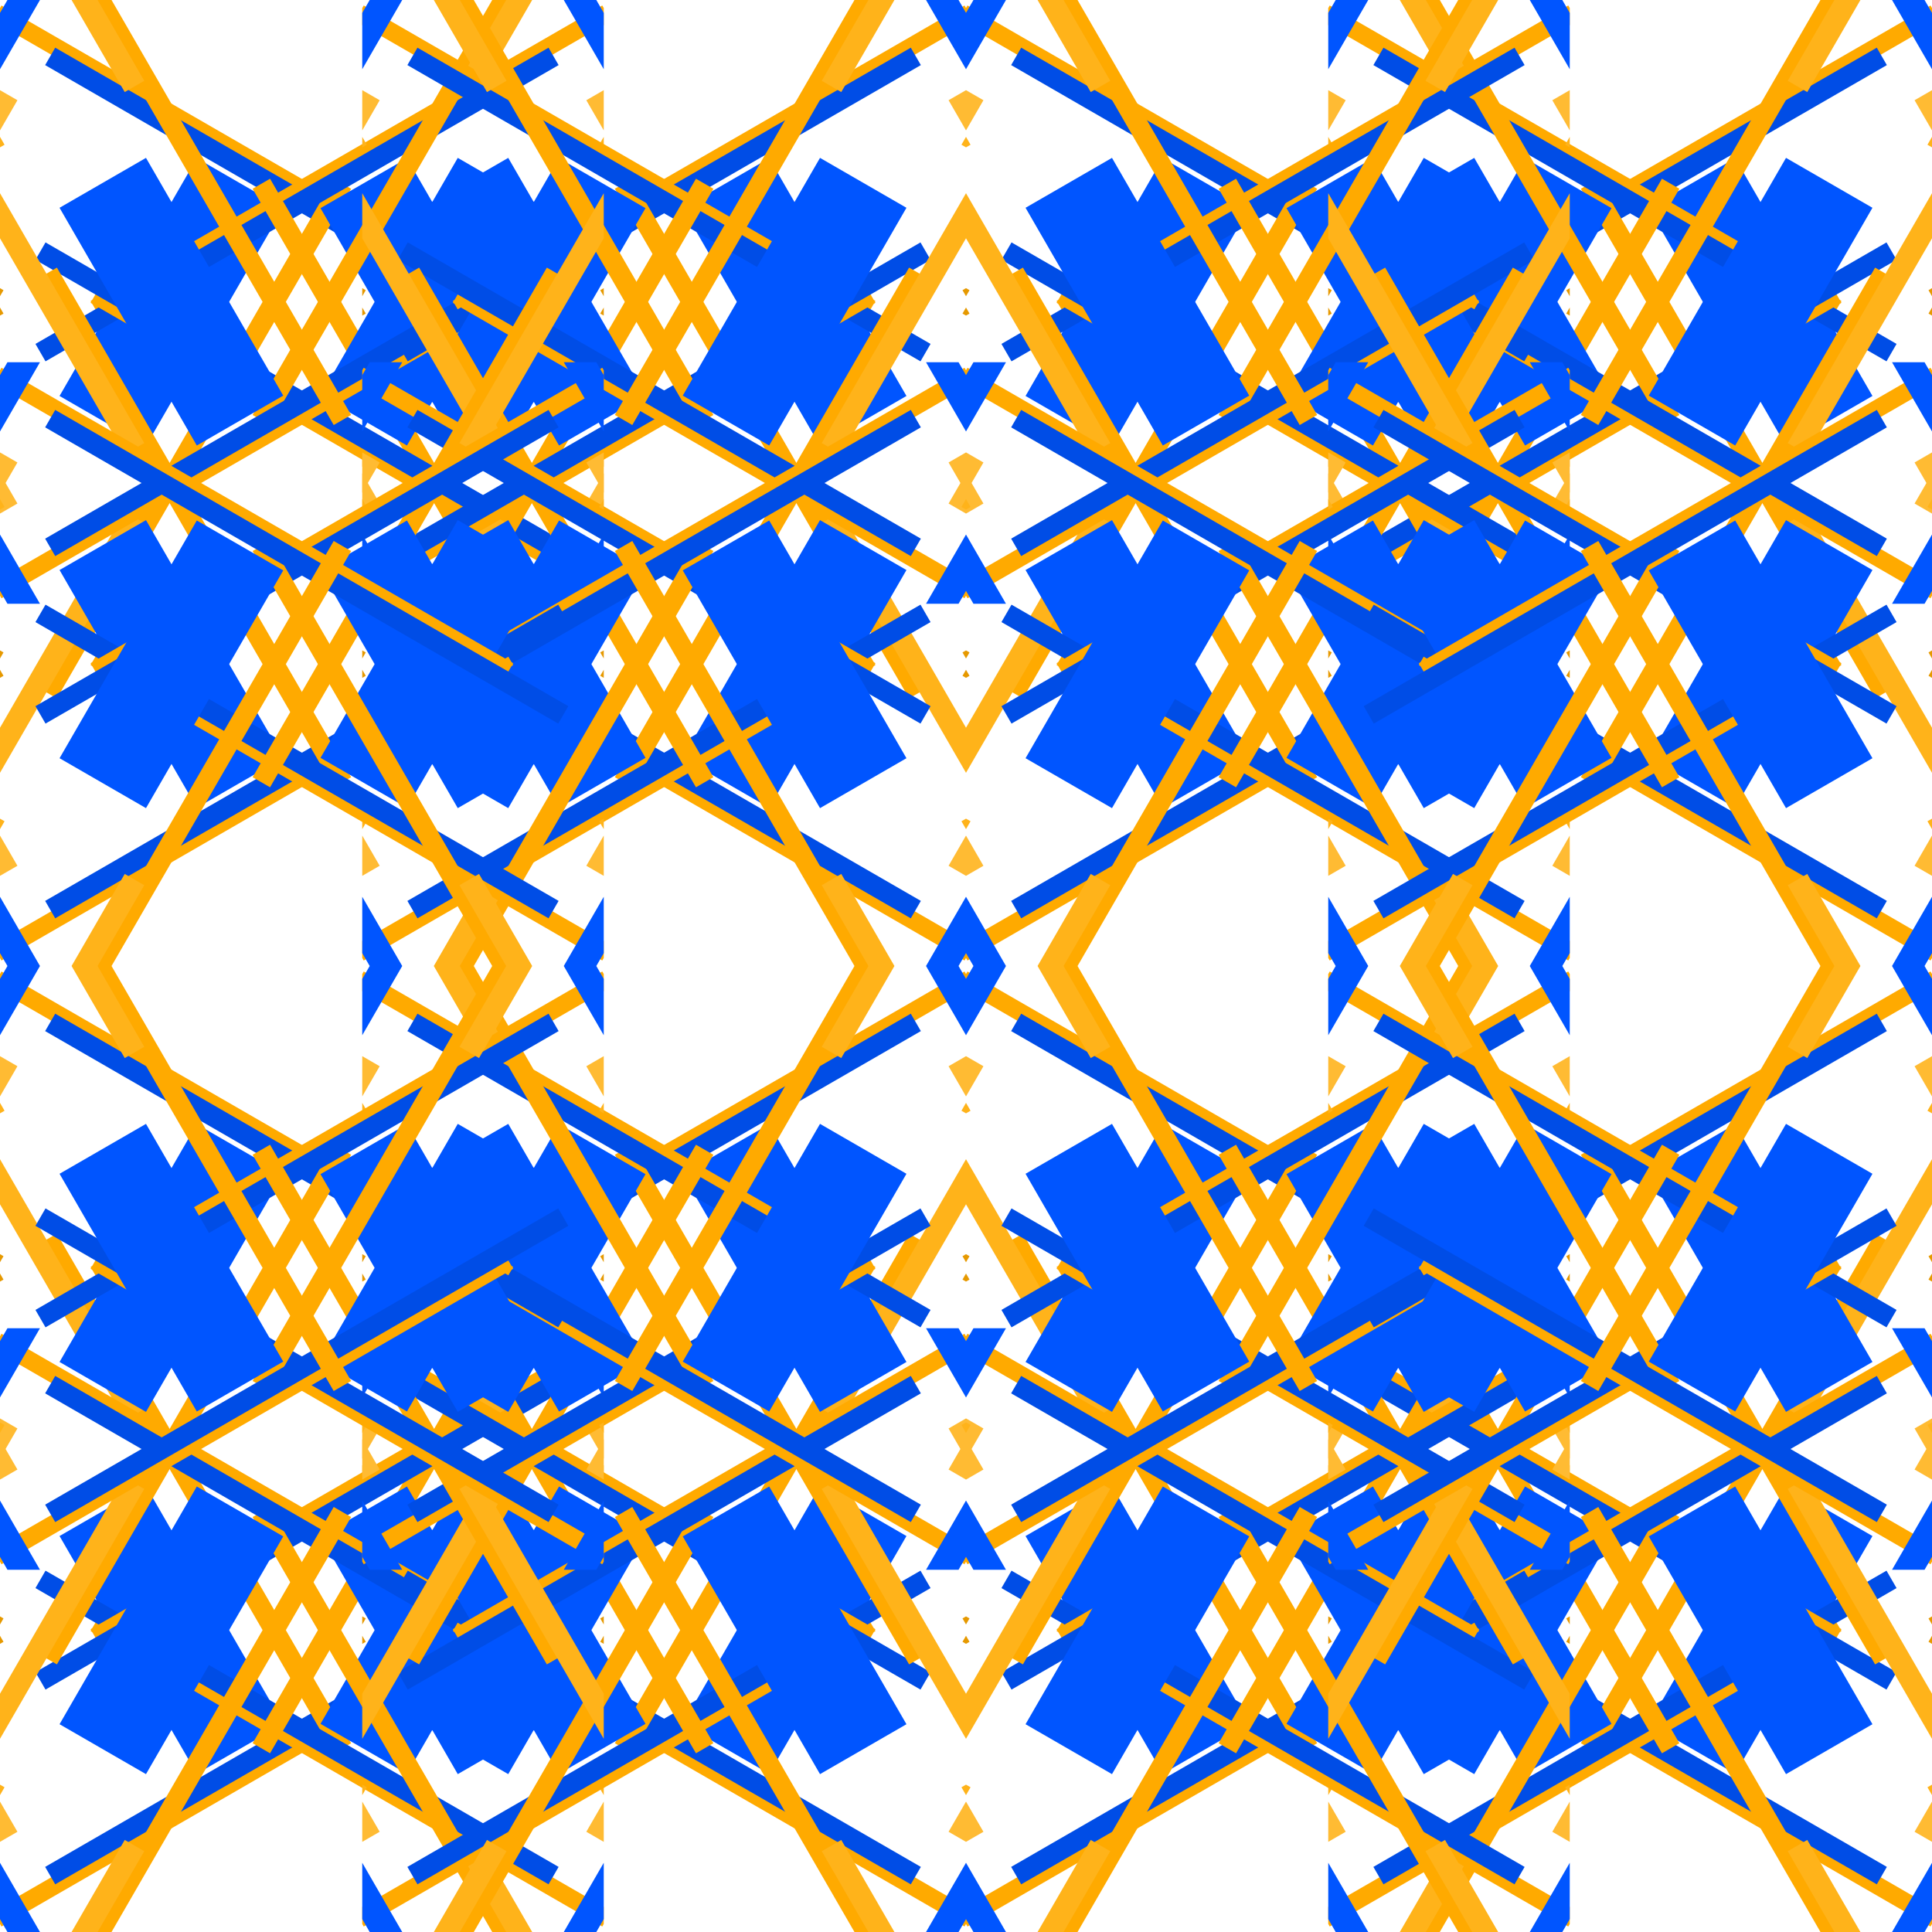
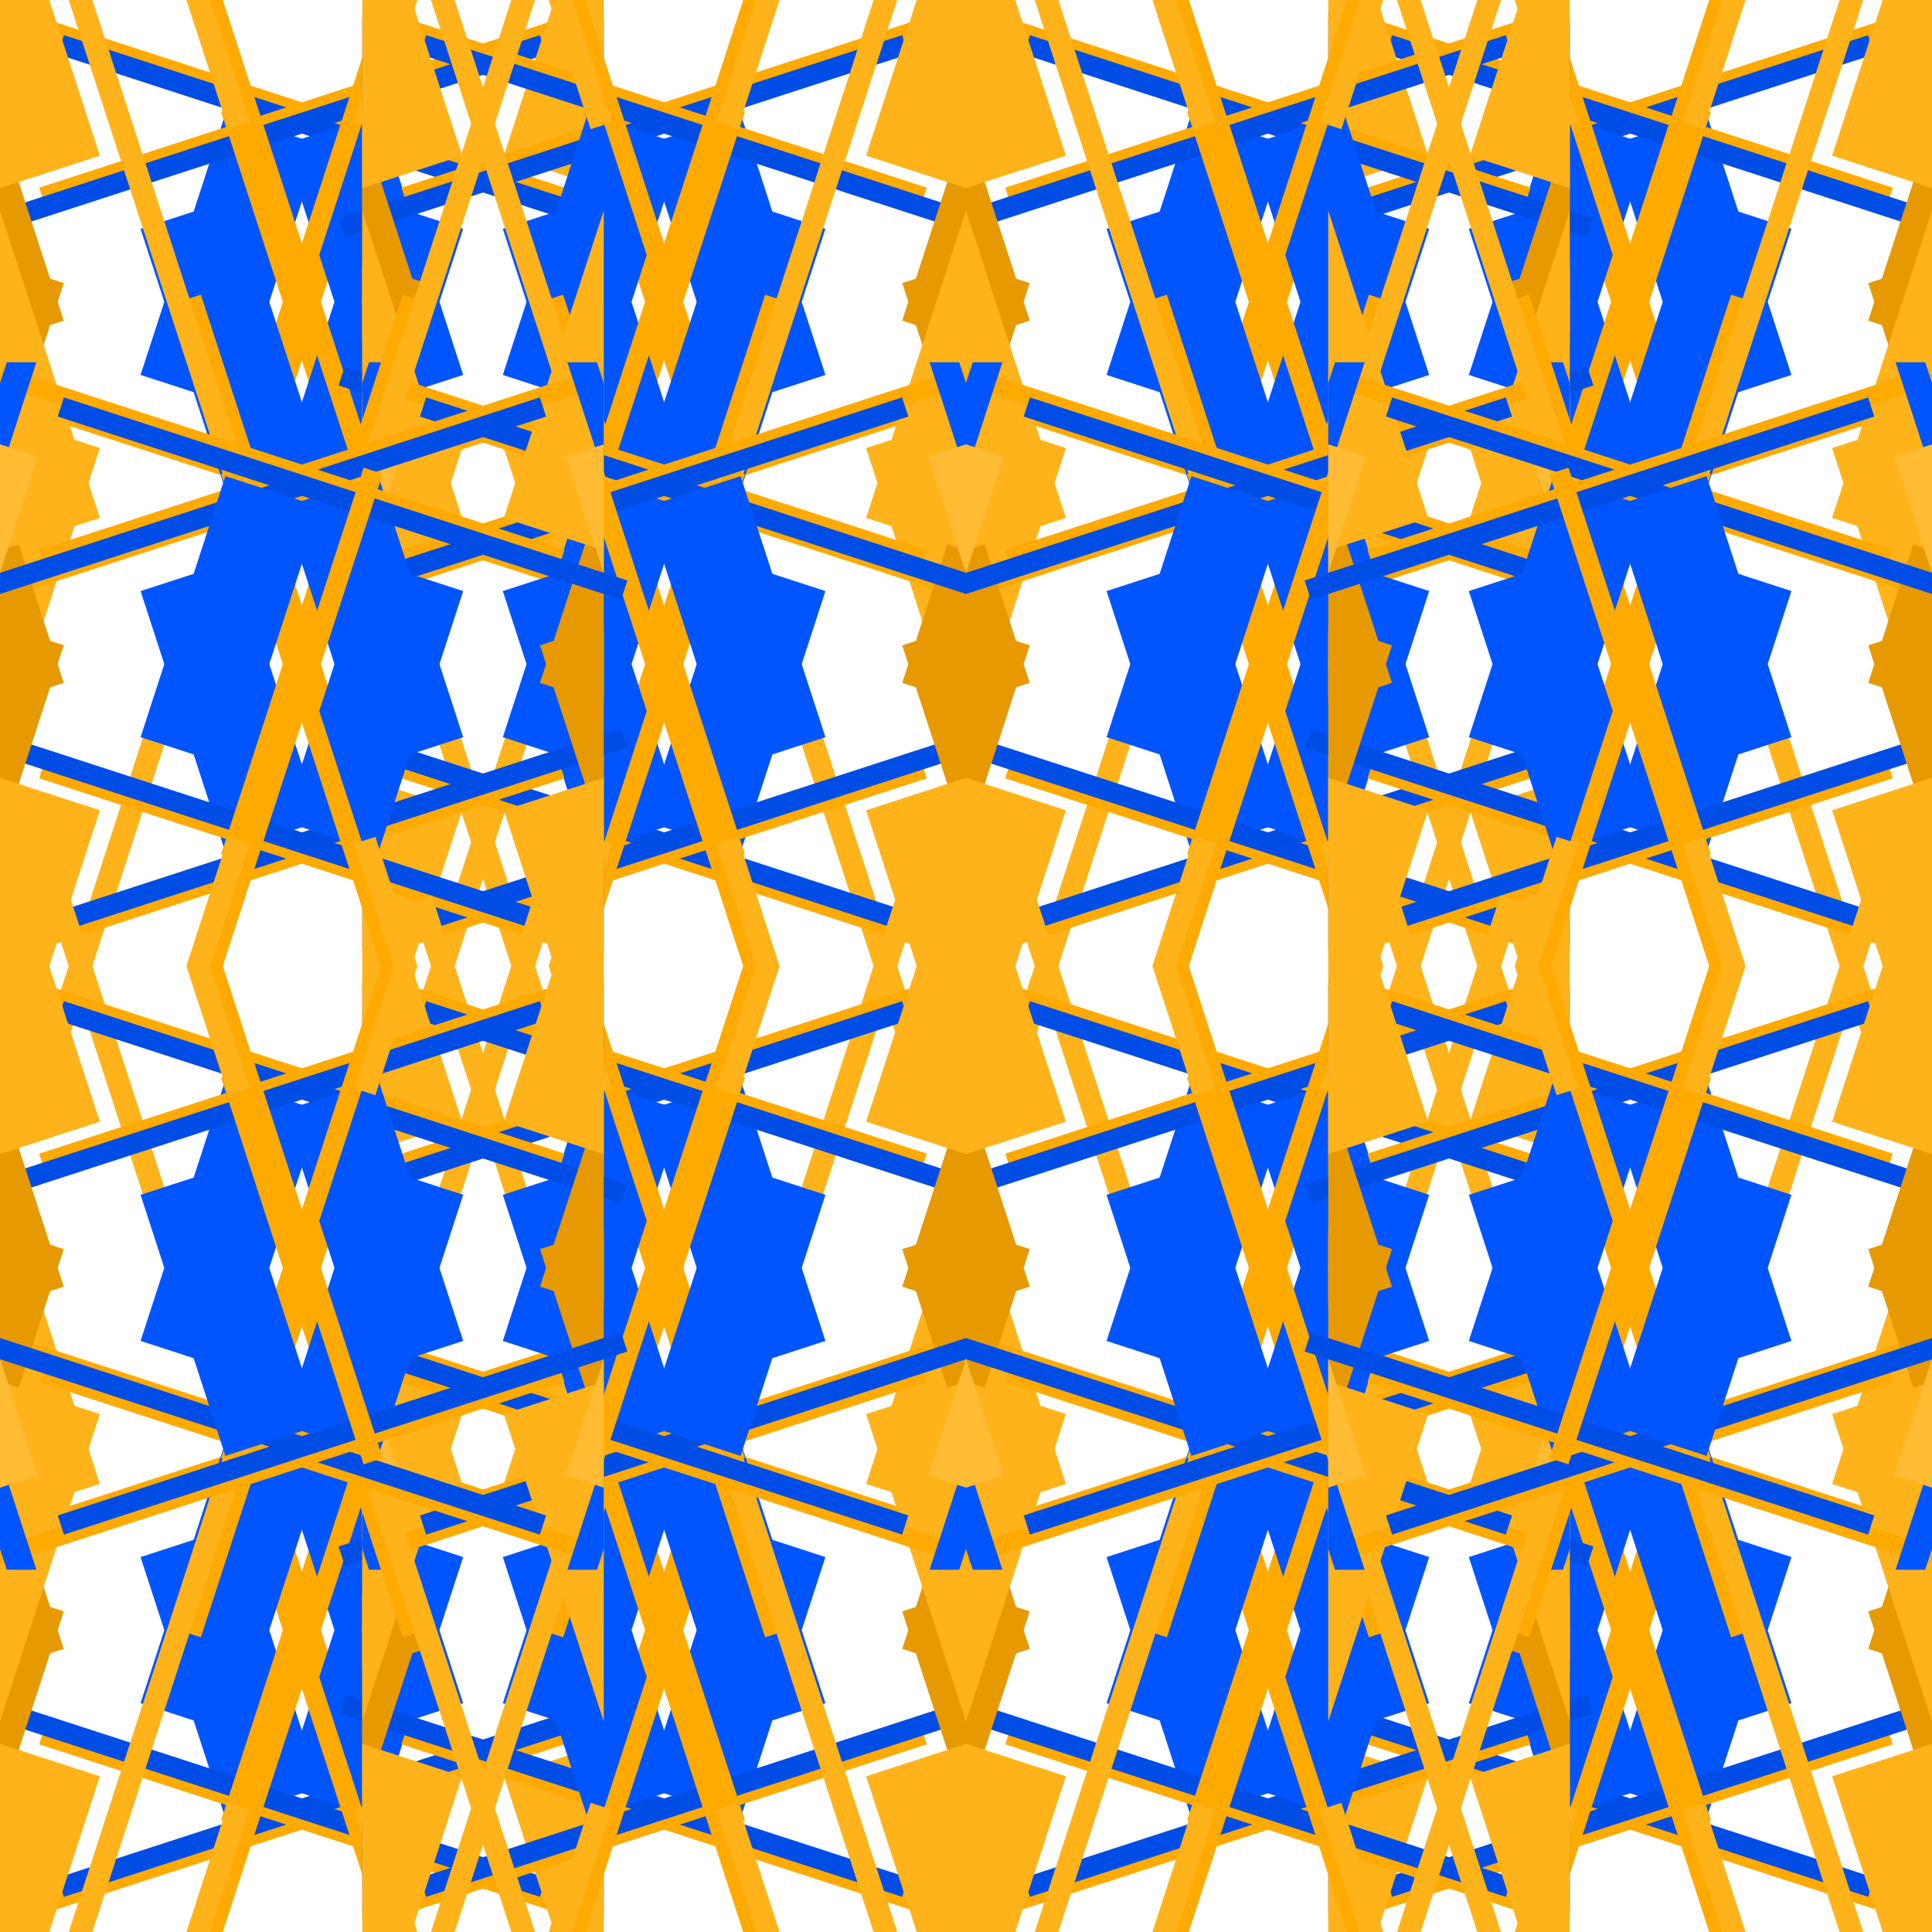
<svg xmlns="http://www.w3.org/2000/svg" xmlns:xlink="http://www.w3.org/1999/xlink" width="100%" height="100%" viewBox="0 0 2400 2400" style="stroke-width:0;background-color:#121212">
  <symbol id="quad3">
    <symbol id="quad2">
      <symbol id="quad1">
        <symbol id="quad0">
-           <rect x="5" y="5" width="734" height="22" rx="0" transform-origin="0 0" style="fill:hsl(40,100%,50%);fill-opacity:1" transform="rotate(30)translate(0 0)skewX(0)skewY(0)scale(1 1)" />"/&gt;<rect x="-16" y="319" width="133" height="355" rx="0" transform-origin="0 0" style="fill:hsl(40,100%,60%);fill-opacity:1" transform="rotate(30)translate(0 0)skewX(0)skewY(0)scale(1 1)" />"/&gt;<rect x="89" y="17" width="736" height="25" rx="0" transform-origin="0 0" style="fill:hsl(220,100%,45%);fill-opacity:1" transform="rotate(30)translate(0 0)skewX(0)skewY(0)scale(1 1)" />"/&gt;<rect x="52" y="310" width="132" height="427" rx="0" transform-origin="0 0" style="fill:hsl(40,100%,45%);fill-opacity:1" transform="rotate(30)translate(0 0)skewX(0)skewY(0)scale(1 1)" />"/&gt;<rect x="470" y="-15" width="25" height="731" rx="0" transform-origin="0 0" style="fill:hsl(40,100%,50%);fill-opacity:1" transform="rotate(30)translate(0 0)skewX(0)skewY(0)scale(1 1)" />"/&gt;<rect x="69" y="491" width="221" height="443" rx="0" transform-origin="0 0" style="fill:hsl(40,100%,55%);fill-opacity:1" transform="rotate(30)translate(0 0)skewX(0)skewY(0)scale(1 1)" />"/&gt;<rect x="452" y="473" width="28" height="725" rx="0" transform-origin="0 0" style="fill:hsl(40,100%,55%);fill-opacity:1" transform="rotate(30)translate(0 0)skewX(0)skewY(0)scale(1 1)" />"/&gt;<rect x="310" y="48" width="124" height="341" rx="0" transform-origin="0 0" style="fill:hsl(220,100%,50%);fill-opacity:1" transform="rotate(30)translate(0 0)skewX(0)skewY(0)scale(1 1)" />"/&gt;<rect x="8" y="-48" width="35" height="730" rx="0" transform-origin="0 0" style="fill:hsl(220,100%,50%);fill-opacity:1" transform="rotate(30)translate(0 0)skewX(0)skewY(0)scale(1 1)" />"/&gt;<rect x="-82" y="97" width="163" height="385" rx="0" transform-origin="0 0" style="fill:hsl(40,100%,60%);fill-opacity:1" transform="rotate(30)translate(0 0)skewX(0)skewY(0)scale(1 1)" />"/&gt;</symbol>
+           <rect x="5" y="5" width="734" height="22" rx="0" transform-origin="0 0" style="fill:hsl(40,100%,50%);fill-opacity:1" transform="rotate(18)translate(0 0)skewX(0)skewY(0)scale(1 1)" />"/&gt;<rect x="-16" y="319" width="133" height="355" rx="0" transform-origin="0 0" style="fill:hsl(40,100%,60%);fill-opacity:1" transform="rotate(18)translate(0 0)skewX(0)skewY(0)scale(1 1)" />"/&gt;<rect x="89" y="17" width="736" height="25" rx="0" transform-origin="0 0" style="fill:hsl(220,100%,45%);fill-opacity:1" transform="rotate(18)translate(0 0)skewX(0)skewY(0)scale(1 1)" />"/&gt;<rect x="52" y="310" width="132" height="427" rx="0" transform-origin="0 0" style="fill:hsl(40,100%,45%);fill-opacity:1" transform="rotate(18)translate(0 0)skewX(0)skewY(0)scale(1 1)" />"/&gt;<rect x="470" y="-15" width="25" height="731" rx="0" transform-origin="0 0" style="fill:hsl(40,100%,50%);fill-opacity:1" transform="rotate(18)translate(0 0)skewX(0)skewY(0)scale(1 1)" />"/&gt;<rect x="69" y="491" width="221" height="443" rx="0" transform-origin="0 0" style="fill:hsl(40,100%,55%);fill-opacity:1" transform="rotate(18)translate(0 0)skewX(0)skewY(0)scale(1 1)" />"/&gt;<rect x="452" y="473" width="28" height="725" rx="0" transform-origin="0 0" style="fill:hsl(40,100%,55%);fill-opacity:1" transform="rotate(18)translate(0 0)skewX(0)skewY(0)scale(1 1)" />"/&gt;<rect x="310" y="48" width="124" height="341" rx="0" transform-origin="0 0" style="fill:hsl(220,100%,50%);fill-opacity:1" transform="rotate(18)translate(0 0)skewX(0)skewY(0)scale(1 1)" />"/&gt;<rect x="8" y="-48" width="35" height="730" rx="0" transform-origin="0 0" style="fill:hsl(220,100%,50%);fill-opacity:1" transform="rotate(18)translate(0 0)skewX(0)skewY(0)scale(1 1)" />"/&gt;<rect x="-82" y="97" width="163" height="385" rx="0" transform-origin="0 0" style="fill:hsl(40,100%,60%);fill-opacity:1" transform="rotate(18)translate(0 0)skewX(0)skewY(0)scale(1 1)" />"/&gt;</symbol>
        <g>
          <use xlink:href="#quad0" />
        </g>
        <g transform="scale(-1 1) translate(-750 0)">
          <use xlink:href="#quad0" />
        </g>
        <g transform="scale(-1 -1) translate(-750 -750)">
          <use xlink:href="#quad0" />
        </g>
        <g transform="scale(1 -1) translate(0 -750)">
          <use xlink:href="#quad0" />
        </g>
      </symbol>
      <g>
        <use xlink:href="#quad1" />
      </g>
      <g transform="scale(-1 1) translate(-1200 0)">
        <use xlink:href="#quad1" />
      </g>
      <g transform="scale(-1 -1) translate(-1200 -1200)">
        <use xlink:href="#quad1" />
      </g>
      <g transform="scale(1 -1) translate(0 -1200)">
        <use xlink:href="#quad1" />
      </g>
    </symbol>
    <g>
      <use xlink:href="#quad2" />
    </g>
    <g transform="scale(-1 1) translate(-2400 0)">
      <use xlink:href="#quad2" />
    </g>
    <g transform="scale(-1 -1) translate(-2400 -2400)">
      <use xlink:href="#quad2" />
    </g>
    <g transform="scale(1 -1) translate(0 -2400)">
      <use xlink:href="#quad2" />
    </g>
  </symbol>
  <g transform="scale(1 1)">
    <use xlink:href="#quad3" />
  </g>
</svg>
